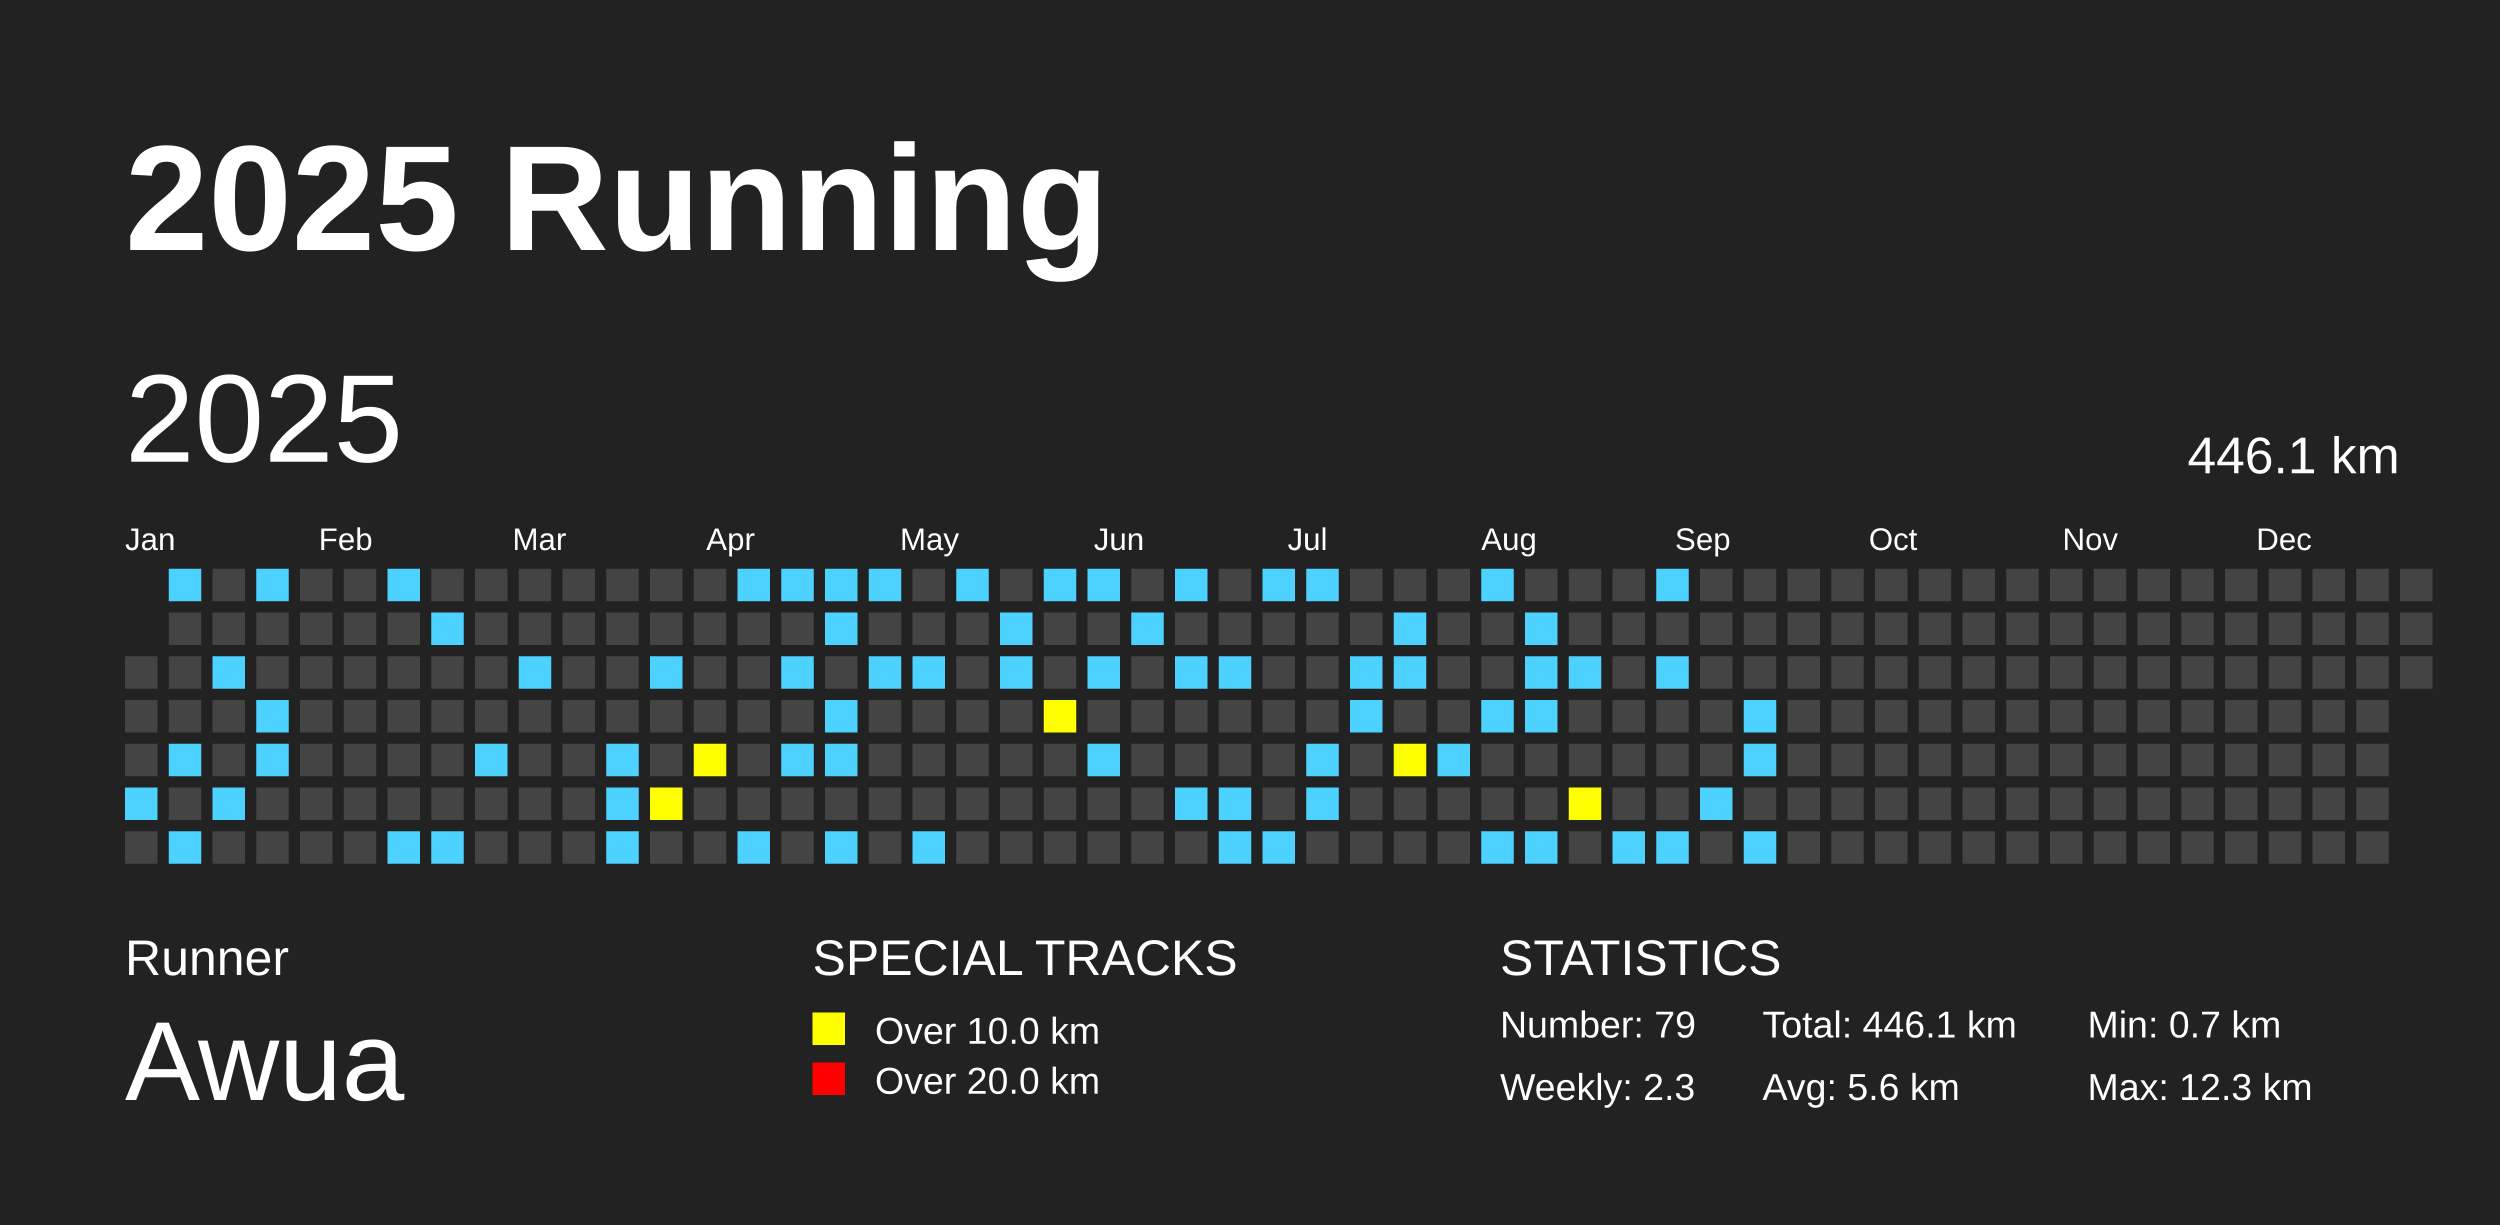
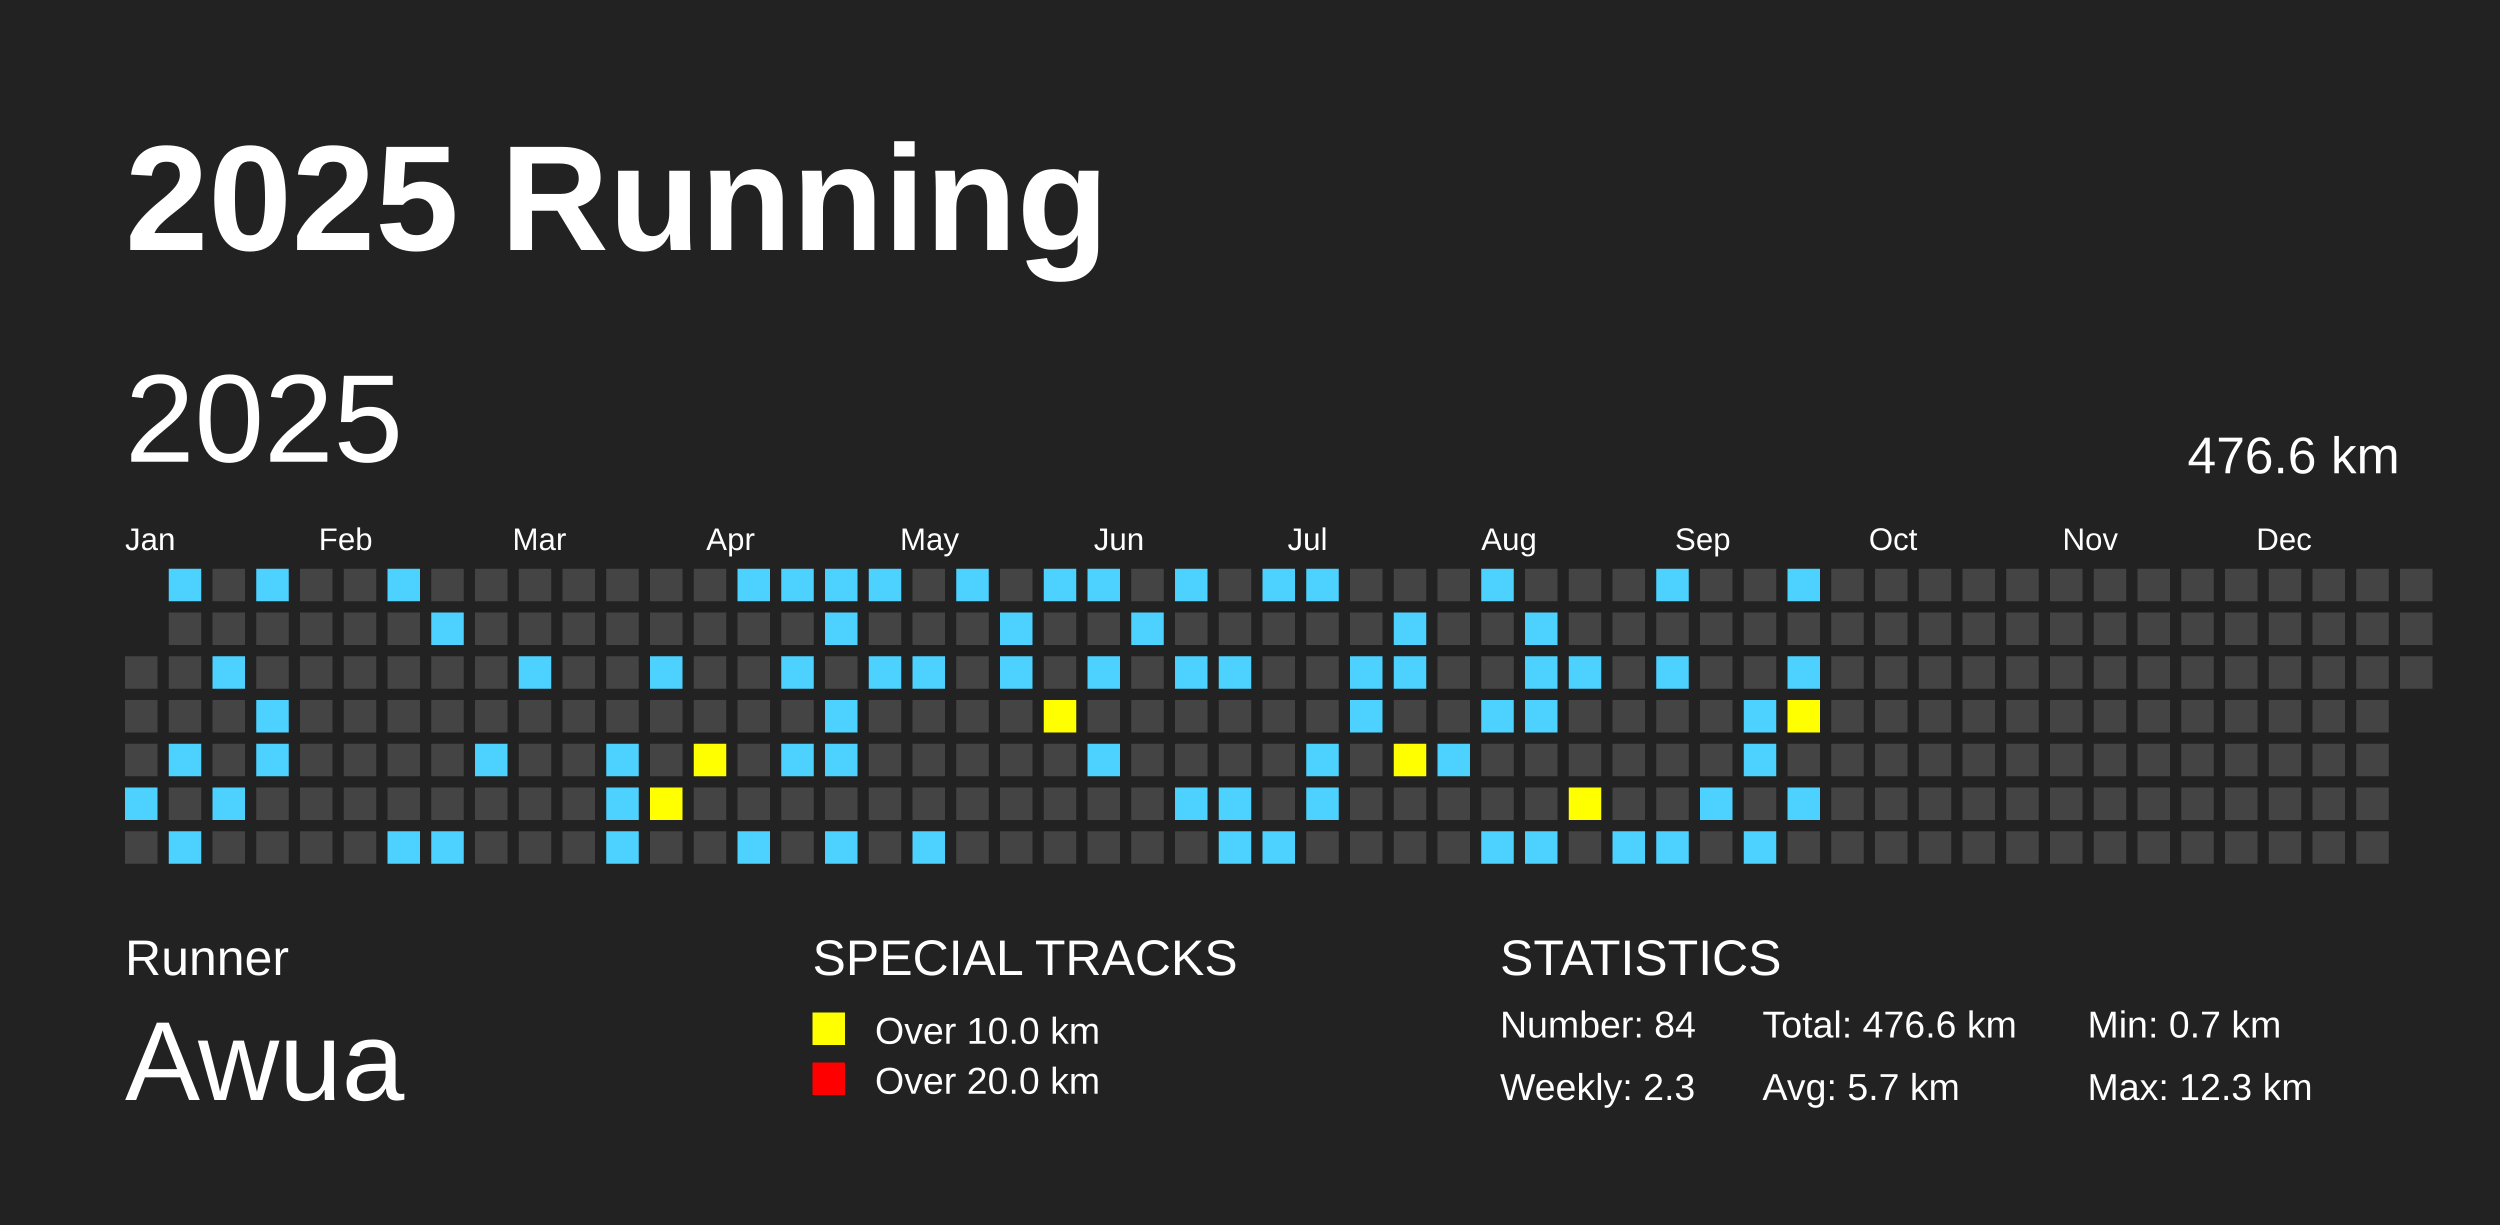
<svg xmlns="http://www.w3.org/2000/svg" baseProfile="full" height="98mm" version="1.1" viewBox="0,0,200,98" width="200mm">
  <defs />
  <rect fill="#222222" height="98" width="200" x="0" y="0" />
  <text fill="#FFFFFF" style="font-size:12px; font-family:Arial; font-weight:bold;" x="10" y="20">2025 Running</text>
  <text fill="#FFFFFF" style="font-size:4px; font-family:Arial" x="10" y="78">Runner</text>
  <text fill="#FFFFFF" style="font-size:9px; font-family:Arial" x="10" y="88">Awua</text>
  <text fill="#FFFFFF" style="font-size:4px; font-family:Arial" x="65" y="78">SPECIAL TRACKS</text>
  <rect fill="yellow" height="2.6" width="2.6" x="65" y="81" />
  <text fill="#FFFFFF" style="font-size:3px; font-family:Arial" x="70" y="83.5">Over 10.0 km</text>
  <rect fill="red" height="2.6" width="2.6" x="65" y="85" />
  <text fill="#FFFFFF" style="font-size:3px; font-family:Arial" x="70" y="87.5">Over 20.0 km</text>
  <text fill="#FFFFFF" style="font-size:4px; font-family:Arial" x="120" y="78">STATISTICS</text>
-   <text fill="#FFFFFF" style="font-size:3px; font-family:Arial" x="120" y="83">Number: 79</text>
+   <text fill="#FFFFFF" style="font-size:3px; font-family:Arial" x="120" y="83">Number: 84</text>
  <text fill="#FFFFFF" style="font-size:3px; font-family:Arial" x="120" y="88">Weekly: 2.3</text>
-   <text fill="#FFFFFF" style="font-size:3px; font-family:Arial" x="141" y="83">Total: 446.1 km</text>
-   <text fill="#FFFFFF" style="font-size:3px; font-family:Arial" x="141" y="88">Avg: 5.6 km</text>
+   <text fill="#FFFFFF" style="font-size:3px; font-family:Arial" x="141" y="83">Total: 476.6 km</text>
+   <text fill="#FFFFFF" style="font-size:3px; font-family:Arial" x="141" y="88">Avg: 5.7 km</text>
  <text fill="#FFFFFF" style="font-size:3px; font-family:Arial" x="167" y="83">Min: 0.7 km</text>
  <text fill="#FFFFFF" style="font-size:3px; font-family:Arial" x="167" y="88">Max: 12.3 km</text>
  <text dominant-baseline="hanging" fill="#FFFFFF" style="font-size:10.0px; font-family:Arial;" x="10" y="30">2025</text>
-   <text dominant-baseline="hanging" fill="#FFFFFF" style="font-size:4.125px; font-family:Arial;" x="175" y="35">446.1 km</text>
+   <text dominant-baseline="hanging" fill="#FFFFFF" style="font-size:4.125px; font-family:Arial;" x="175" y="35">476.6 km</text>
  <text fill="#FFFFFF" style="font-size:2.5px; font-family:Arial" x="10.0" y="44">Jan</text>
  <text fill="#FFFFFF" style="font-size:2.5px; font-family:Arial" x="25.5" y="44">Feb</text>
  <text fill="#FFFFFF" style="font-size:2.5px; font-family:Arial" x="41.0" y="44">Mar</text>
  <text fill="#FFFFFF" style="font-size:2.5px; font-family:Arial" x="56.5" y="44">Apr</text>
  <text fill="#FFFFFF" style="font-size:2.5px; font-family:Arial" x="72.0" y="44">May</text>
  <text fill="#FFFFFF" style="font-size:2.5px; font-family:Arial" x="87.5" y="44">Jun</text>
  <text fill="#FFFFFF" style="font-size:2.5px; font-family:Arial" x="103.0" y="44">Jul</text>
  <text fill="#FFFFFF" style="font-size:2.5px; font-family:Arial" x="118.5" y="44">Aug</text>
  <text fill="#FFFFFF" style="font-size:2.5px; font-family:Arial" x="134.0" y="44">Sep</text>
  <text fill="#FFFFFF" style="font-size:2.5px; font-family:Arial" x="149.5" y="44">Oct</text>
  <text fill="#FFFFFF" style="font-size:2.5px; font-family:Arial" x="165.0" y="44">Nov</text>
  <text fill="#FFFFFF" style="font-size:2.5px; font-family:Arial" x="180.5" y="44">Dec</text>
  <rect fill="#444444" height="2.6" width="2.6" x="10.0" y="52.5" />
  <rect fill="#444444" height="2.6" width="2.6" x="10.0" y="56.0" />
  <rect fill="#444444" height="2.6" width="2.6" x="10.0" y="59.5" />
  <rect fill="#4DD2FF" height="2.6" width="2.6" x="10.0" y="63.0" />
  <rect fill="#444444" height="2.6" width="2.6" x="10.0" y="66.5" />
  <rect fill="#4DD2FF" height="2.6" width="2.6" x="13.5" y="45.5" />
  <rect fill="#444444" height="2.6" width="2.6" x="13.5" y="49.0" />
  <rect fill="#444444" height="2.6" width="2.6" x="13.5" y="52.5" />
  <rect fill="#444444" height="2.6" width="2.6" x="13.5" y="56.0" />
  <rect fill="#4DD2FF" height="2.6" width="2.6" x="13.5" y="59.5" />
  <rect fill="#444444" height="2.6" width="2.6" x="13.5" y="63.0" />
  <rect fill="#4DD2FF" height="2.6" width="2.6" x="13.5" y="66.5" />
  <rect fill="#444444" height="2.6" width="2.6" x="17.0" y="45.5" />
  <rect fill="#444444" height="2.6" width="2.6" x="17.0" y="49.0" />
  <rect fill="#4DD2FF" height="2.6" width="2.6" x="17.0" y="52.5" />
  <rect fill="#444444" height="2.6" width="2.6" x="17.0" y="56.0" />
  <rect fill="#444444" height="2.6" width="2.6" x="17.0" y="59.5" />
  <rect fill="#4DD2FF" height="2.6" width="2.6" x="17.0" y="63.0" />
  <rect fill="#444444" height="2.6" width="2.6" x="17.0" y="66.5" />
  <rect fill="#4DD2FF" height="2.6" width="2.6" x="20.5" y="45.5" />
  <rect fill="#444444" height="2.6" width="2.6" x="20.5" y="49.0" />
  <rect fill="#444444" height="2.6" width="2.6" x="20.5" y="52.5" />
  <rect fill="#4DD2FF" height="2.6" width="2.6" x="20.5" y="56.0" />
  <rect fill="#4DD2FF" height="2.6" width="2.6" x="20.5" y="59.5" />
  <rect fill="#444444" height="2.6" width="2.6" x="20.5" y="63.0" />
  <rect fill="#444444" height="2.6" width="2.6" x="20.5" y="66.5" />
  <rect fill="#444444" height="2.6" width="2.6" x="24.0" y="45.5" />
  <rect fill="#444444" height="2.6" width="2.6" x="24.0" y="49.0" />
  <rect fill="#444444" height="2.6" width="2.6" x="24.0" y="52.5" />
  <rect fill="#444444" height="2.6" width="2.6" x="24.0" y="56.0" />
  <rect fill="#444444" height="2.6" width="2.6" x="24.0" y="59.5" />
  <rect fill="#444444" height="2.6" width="2.6" x="24.0" y="63.0" />
  <rect fill="#444444" height="2.6" width="2.6" x="24.0" y="66.5" />
  <rect fill="#444444" height="2.6" width="2.6" x="27.5" y="45.5" />
  <rect fill="#444444" height="2.6" width="2.6" x="27.5" y="49.0" />
  <rect fill="#444444" height="2.6" width="2.6" x="27.5" y="52.5" />
  <rect fill="#444444" height="2.6" width="2.6" x="27.5" y="56.0" />
  <rect fill="#444444" height="2.6" width="2.6" x="27.5" y="59.5" />
  <rect fill="#444444" height="2.6" width="2.6" x="27.5" y="63.0" />
  <rect fill="#444444" height="2.6" width="2.6" x="27.5" y="66.5" />
  <rect fill="#4DD2FF" height="2.6" width="2.6" x="31.0" y="45.5" />
  <rect fill="#444444" height="2.6" width="2.6" x="31.0" y="49.0" />
  <rect fill="#444444" height="2.6" width="2.6" x="31.0" y="52.5" />
  <rect fill="#444444" height="2.6" width="2.6" x="31.0" y="56.0" />
  <rect fill="#444444" height="2.6" width="2.6" x="31.0" y="59.5" />
  <rect fill="#444444" height="2.6" width="2.6" x="31.0" y="63.0" />
  <rect fill="#4DD2FF" height="2.6" width="2.6" x="31.0" y="66.5" />
  <rect fill="#444444" height="2.6" width="2.6" x="34.5" y="45.5" />
  <rect fill="#4DD2FF" height="2.6" width="2.6" x="34.5" y="49.0" />
  <rect fill="#444444" height="2.6" width="2.6" x="34.5" y="52.5" />
  <rect fill="#444444" height="2.6" width="2.6" x="34.5" y="56.0" />
  <rect fill="#444444" height="2.6" width="2.6" x="34.5" y="59.5" />
  <rect fill="#444444" height="2.6" width="2.6" x="34.5" y="63.0" />
  <rect fill="#4DD2FF" height="2.6" width="2.6" x="34.5" y="66.5" />
  <rect fill="#444444" height="2.6" width="2.6" x="38.0" y="45.5" />
  <rect fill="#444444" height="2.6" width="2.6" x="38.0" y="49.0" />
  <rect fill="#444444" height="2.6" width="2.6" x="38.0" y="52.5" />
  <rect fill="#444444" height="2.6" width="2.6" x="38.0" y="56.0" />
  <rect fill="#4DD2FF" height="2.6" width="2.6" x="38.0" y="59.5" />
  <rect fill="#444444" height="2.6" width="2.6" x="38.0" y="63.0" />
  <rect fill="#444444" height="2.6" width="2.6" x="38.0" y="66.5" />
  <rect fill="#444444" height="2.6" width="2.6" x="41.5" y="45.5" />
  <rect fill="#444444" height="2.6" width="2.6" x="41.5" y="49.0" />
  <rect fill="#4DD2FF" height="2.6" width="2.6" x="41.5" y="52.5" />
  <rect fill="#444444" height="2.6" width="2.6" x="41.5" y="56.0" />
  <rect fill="#444444" height="2.6" width="2.6" x="41.5" y="59.5" />
  <rect fill="#444444" height="2.6" width="2.6" x="41.5" y="63.0" />
  <rect fill="#444444" height="2.6" width="2.6" x="41.5" y="66.5" />
  <rect fill="#444444" height="2.6" width="2.6" x="45.0" y="45.5" />
  <rect fill="#444444" height="2.6" width="2.6" x="45.0" y="49.0" />
  <rect fill="#444444" height="2.6" width="2.6" x="45.0" y="52.5" />
  <rect fill="#444444" height="2.6" width="2.6" x="45.0" y="56.0" />
  <rect fill="#444444" height="2.6" width="2.6" x="45.0" y="59.5" />
  <rect fill="#444444" height="2.6" width="2.6" x="45.0" y="63.0" />
  <rect fill="#444444" height="2.6" width="2.6" x="45.0" y="66.5" />
  <rect fill="#444444" height="2.6" width="2.6" x="48.5" y="45.5" />
  <rect fill="#444444" height="2.6" width="2.6" x="48.5" y="49.0" />
  <rect fill="#444444" height="2.6" width="2.6" x="48.5" y="52.5" />
  <rect fill="#444444" height="2.6" width="2.6" x="48.5" y="56.0" />
  <rect fill="#4DD2FF" height="2.6" width="2.6" x="48.5" y="59.5" />
  <rect fill="#4DD2FF" height="2.6" width="2.6" x="48.5" y="63.0" />
  <rect fill="#4DD2FF" height="2.6" width="2.6" x="48.5" y="66.5" />
  <rect fill="#444444" height="2.6" width="2.6" x="52.0" y="45.5" />
  <rect fill="#444444" height="2.6" width="2.6" x="52.0" y="49.0" />
  <rect fill="#4DD2FF" height="2.6" width="2.6" x="52.0" y="52.5" />
  <rect fill="#444444" height="2.6" width="2.6" x="52.0" y="56.0" />
  <rect fill="#444444" height="2.6" width="2.6" x="52.0" y="59.5" />
  <rect fill="yellow" height="2.6" width="2.6" x="52.0" y="63.0" />
  <rect fill="#444444" height="2.6" width="2.6" x="52.0" y="66.5" />
  <rect fill="#444444" height="2.6" width="2.6" x="55.5" y="45.5" />
  <rect fill="#444444" height="2.6" width="2.6" x="55.5" y="49.0" />
  <rect fill="#444444" height="2.6" width="2.6" x="55.5" y="52.5" />
  <rect fill="#444444" height="2.6" width="2.6" x="55.5" y="56.0" />
  <rect fill="yellow" height="2.6" width="2.6" x="55.5" y="59.5" />
  <rect fill="#444444" height="2.6" width="2.6" x="55.5" y="63.0" />
  <rect fill="#444444" height="2.6" width="2.6" x="55.5" y="66.5" />
  <rect fill="#4DD2FF" height="2.6" width="2.6" x="59.0" y="45.5" />
  <rect fill="#444444" height="2.6" width="2.6" x="59.0" y="49.0" />
  <rect fill="#444444" height="2.6" width="2.6" x="59.0" y="52.5" />
  <rect fill="#444444" height="2.6" width="2.6" x="59.0" y="56.0" />
  <rect fill="#444444" height="2.6" width="2.6" x="59.0" y="59.5" />
  <rect fill="#444444" height="2.6" width="2.6" x="59.0" y="63.0" />
  <rect fill="#4DD2FF" height="2.6" width="2.6" x="59.0" y="66.5" />
  <rect fill="#4DD2FF" height="2.6" width="2.6" x="62.5" y="45.5" />
  <rect fill="#444444" height="2.6" width="2.6" x="62.5" y="49.0" />
  <rect fill="#4DD2FF" height="2.6" width="2.6" x="62.5" y="52.5" />
  <rect fill="#444444" height="2.6" width="2.6" x="62.5" y="56.0" />
  <rect fill="#4DD2FF" height="2.6" width="2.6" x="62.5" y="59.5" />
  <rect fill="#444444" height="2.6" width="2.6" x="62.5" y="63.0" />
  <rect fill="#444444" height="2.6" width="2.6" x="62.5" y="66.5" />
  <rect fill="#4DD2FF" height="2.6" width="2.6" x="66.0" y="45.5" />
  <rect fill="#4DD2FF" height="2.6" width="2.6" x="66.0" y="49.0" />
  <rect fill="#444444" height="2.6" width="2.6" x="66.0" y="52.5" />
  <rect fill="#4DD2FF" height="2.6" width="2.6" x="66.0" y="56.0" />
  <rect fill="#4DD2FF" height="2.6" width="2.6" x="66.0" y="59.5" />
  <rect fill="#444444" height="2.6" width="2.6" x="66.0" y="63.0" />
  <rect fill="#4DD2FF" height="2.6" width="2.6" x="66.0" y="66.5" />
  <rect fill="#4DD2FF" height="2.6" width="2.6" x="69.5" y="45.5" />
  <rect fill="#444444" height="2.6" width="2.6" x="69.5" y="49.0" />
  <rect fill="#4DD2FF" height="2.6" width="2.6" x="69.5" y="52.5" />
  <rect fill="#444444" height="2.6" width="2.6" x="69.5" y="56.0" />
  <rect fill="#444444" height="2.6" width="2.6" x="69.5" y="59.5" />
  <rect fill="#444444" height="2.6" width="2.6" x="69.5" y="63.0" />
  <rect fill="#444444" height="2.6" width="2.6" x="69.5" y="66.5" />
  <rect fill="#444444" height="2.6" width="2.6" x="73.0" y="45.5" />
  <rect fill="#444444" height="2.6" width="2.6" x="73.0" y="49.0" />
  <rect fill="#4DD2FF" height="2.6" width="2.6" x="73.0" y="52.5" />
  <rect fill="#444444" height="2.6" width="2.6" x="73.0" y="56.0" />
  <rect fill="#444444" height="2.6" width="2.6" x="73.0" y="59.5" />
  <rect fill="#444444" height="2.6" width="2.6" x="73.0" y="63.0" />
  <rect fill="#4DD2FF" height="2.6" width="2.6" x="73.0" y="66.5" />
  <rect fill="#4DD2FF" height="2.6" width="2.6" x="76.5" y="45.5" />
  <rect fill="#444444" height="2.6" width="2.6" x="76.5" y="49.0" />
  <rect fill="#444444" height="2.6" width="2.6" x="76.5" y="52.5" />
  <rect fill="#444444" height="2.6" width="2.6" x="76.5" y="56.0" />
  <rect fill="#444444" height="2.6" width="2.6" x="76.5" y="59.5" />
  <rect fill="#444444" height="2.6" width="2.6" x="76.5" y="63.0" />
  <rect fill="#444444" height="2.6" width="2.6" x="76.5" y="66.5" />
  <rect fill="#444444" height="2.6" width="2.6" x="80.0" y="45.5" />
  <rect fill="#4DD2FF" height="2.6" width="2.6" x="80.0" y="49.0" />
  <rect fill="#4DD2FF" height="2.6" width="2.6" x="80.0" y="52.5" />
  <rect fill="#444444" height="2.6" width="2.6" x="80.0" y="56.0" />
  <rect fill="#444444" height="2.6" width="2.6" x="80.0" y="59.5" />
  <rect fill="#444444" height="2.6" width="2.6" x="80.0" y="63.0" />
  <rect fill="#444444" height="2.6" width="2.6" x="80.0" y="66.5" />
  <rect fill="#4DD2FF" height="2.6" width="2.6" x="83.5" y="45.5" />
  <rect fill="#444444" height="2.6" width="2.6" x="83.5" y="49.0" />
  <rect fill="#444444" height="2.6" width="2.6" x="83.5" y="52.5" />
  <rect fill="yellow" height="2.6" width="2.6" x="83.5" y="56.0" />
  <rect fill="#444444" height="2.6" width="2.6" x="83.5" y="59.5" />
  <rect fill="#444444" height="2.6" width="2.6" x="83.5" y="63.0" />
  <rect fill="#444444" height="2.6" width="2.6" x="83.5" y="66.5" />
  <rect fill="#4DD2FF" height="2.6" width="2.6" x="87.0" y="45.5" />
  <rect fill="#444444" height="2.6" width="2.6" x="87.0" y="49.0" />
  <rect fill="#4DD2FF" height="2.6" width="2.6" x="87.0" y="52.5" />
  <rect fill="#444444" height="2.6" width="2.6" x="87.0" y="56.0" />
  <rect fill="#4DD2FF" height="2.6" width="2.6" x="87.0" y="59.5" />
  <rect fill="#444444" height="2.6" width="2.6" x="87.0" y="63.0" />
  <rect fill="#444444" height="2.6" width="2.6" x="87.0" y="66.5" />
  <rect fill="#444444" height="2.6" width="2.6" x="90.5" y="45.5" />
  <rect fill="#4DD2FF" height="2.6" width="2.6" x="90.5" y="49.0" />
  <rect fill="#444444" height="2.6" width="2.6" x="90.5" y="52.5" />
  <rect fill="#444444" height="2.6" width="2.6" x="90.5" y="56.0" />
  <rect fill="#444444" height="2.6" width="2.6" x="90.5" y="59.5" />
  <rect fill="#444444" height="2.6" width="2.6" x="90.5" y="63.0" />
  <rect fill="#444444" height="2.6" width="2.6" x="90.5" y="66.5" />
  <rect fill="#4DD2FF" height="2.6" width="2.6" x="94.0" y="45.5" />
  <rect fill="#444444" height="2.6" width="2.6" x="94.0" y="49.0" />
  <rect fill="#4DD2FF" height="2.6" width="2.6" x="94.0" y="52.5" />
  <rect fill="#444444" height="2.6" width="2.6" x="94.0" y="56.0" />
  <rect fill="#444444" height="2.6" width="2.6" x="94.0" y="59.5" />
  <rect fill="#4DD2FF" height="2.6" width="2.6" x="94.0" y="63.0" />
  <rect fill="#444444" height="2.6" width="2.6" x="94.0" y="66.5" />
  <rect fill="#444444" height="2.6" width="2.6" x="97.5" y="45.5" />
  <rect fill="#444444" height="2.6" width="2.6" x="97.5" y="49.0" />
  <rect fill="#4DD2FF" height="2.6" width="2.6" x="97.5" y="52.5" />
  <rect fill="#444444" height="2.6" width="2.6" x="97.5" y="56.0" />
  <rect fill="#444444" height="2.6" width="2.6" x="97.5" y="59.5" />
  <rect fill="#4DD2FF" height="2.6" width="2.6" x="97.5" y="63.0" />
  <rect fill="#4DD2FF" height="2.6" width="2.6" x="97.5" y="66.5" />
  <rect fill="#4DD2FF" height="2.6" width="2.6" x="101.0" y="45.5" />
  <rect fill="#444444" height="2.6" width="2.6" x="101.0" y="49.0" />
  <rect fill="#444444" height="2.6" width="2.6" x="101.0" y="52.5" />
  <rect fill="#444444" height="2.6" width="2.6" x="101.0" y="56.0" />
  <rect fill="#444444" height="2.6" width="2.6" x="101.0" y="59.5" />
  <rect fill="#444444" height="2.6" width="2.6" x="101.0" y="63.0" />
  <rect fill="#4DD2FF" height="2.6" width="2.6" x="101.0" y="66.5" />
  <rect fill="#4DD2FF" height="2.6" width="2.6" x="104.5" y="45.5" />
  <rect fill="#444444" height="2.6" width="2.6" x="104.5" y="49.0" />
  <rect fill="#444444" height="2.6" width="2.6" x="104.5" y="52.5" />
  <rect fill="#444444" height="2.6" width="2.6" x="104.5" y="56.0" />
  <rect fill="#4DD2FF" height="2.6" width="2.6" x="104.5" y="59.5" />
  <rect fill="#4DD2FF" height="2.6" width="2.6" x="104.5" y="63.0" />
  <rect fill="#444444" height="2.6" width="2.6" x="104.5" y="66.5" />
  <rect fill="#444444" height="2.6" width="2.6" x="108.0" y="45.5" />
  <rect fill="#444444" height="2.6" width="2.6" x="108.0" y="49.0" />
  <rect fill="#4DD2FF" height="2.6" width="2.6" x="108.0" y="52.5" />
  <rect fill="#4DD2FF" height="2.6" width="2.6" x="108.0" y="56.0" />
  <rect fill="#444444" height="2.6" width="2.6" x="108.0" y="59.5" />
  <rect fill="#444444" height="2.6" width="2.6" x="108.0" y="63.0" />
  <rect fill="#444444" height="2.6" width="2.6" x="108.0" y="66.5" />
  <rect fill="#444444" height="2.6" width="2.6" x="111.5" y="45.5" />
  <rect fill="#4DD2FF" height="2.6" width="2.6" x="111.5" y="49.0" />
  <rect fill="#4DD2FF" height="2.6" width="2.6" x="111.5" y="52.5" />
  <rect fill="#444444" height="2.6" width="2.6" x="111.5" y="56.0" />
  <rect fill="yellow" height="2.6" width="2.6" x="111.5" y="59.5" />
  <rect fill="#444444" height="2.6" width="2.6" x="111.5" y="63.0" />
  <rect fill="#444444" height="2.6" width="2.6" x="111.5" y="66.5" />
  <rect fill="#444444" height="2.6" width="2.6" x="115.0" y="45.5" />
  <rect fill="#444444" height="2.6" width="2.6" x="115.0" y="49.0" />
  <rect fill="#444444" height="2.6" width="2.6" x="115.0" y="52.5" />
  <rect fill="#444444" height="2.6" width="2.6" x="115.0" y="56.0" />
  <rect fill="#4DD2FF" height="2.6" width="2.6" x="115.0" y="59.5" />
  <rect fill="#444444" height="2.6" width="2.6" x="115.0" y="63.0" />
  <rect fill="#444444" height="2.6" width="2.6" x="115.0" y="66.5" />
  <rect fill="#4DD2FF" height="2.6" width="2.6" x="118.5" y="45.5" />
  <rect fill="#444444" height="2.6" width="2.6" x="118.5" y="49.0" />
  <rect fill="#444444" height="2.6" width="2.6" x="118.5" y="52.5" />
  <rect fill="#4DD2FF" height="2.6" width="2.6" x="118.5" y="56.0" />
  <rect fill="#444444" height="2.6" width="2.6" x="118.5" y="59.5" />
  <rect fill="#444444" height="2.6" width="2.6" x="118.5" y="63.0" />
  <rect fill="#4DD2FF" height="2.6" width="2.6" x="118.5" y="66.5" />
  <rect fill="#444444" height="2.6" width="2.6" x="122.0" y="45.5" />
  <rect fill="#4DD2FF" height="2.6" width="2.6" x="122.0" y="49.0" />
  <rect fill="#4DD2FF" height="2.6" width="2.6" x="122.0" y="52.5" />
  <rect fill="#4DD2FF" height="2.6" width="2.6" x="122.0" y="56.0" />
  <rect fill="#444444" height="2.6" width="2.6" x="122.0" y="59.5" />
  <rect fill="#444444" height="2.6" width="2.6" x="122.0" y="63.0" />
  <rect fill="#4DD2FF" height="2.6" width="2.6" x="122.0" y="66.5" />
  <rect fill="#444444" height="2.6" width="2.6" x="125.5" y="45.5" />
  <rect fill="#444444" height="2.6" width="2.6" x="125.5" y="49.0" />
  <rect fill="#4DD2FF" height="2.6" width="2.6" x="125.5" y="52.5" />
  <rect fill="#444444" height="2.6" width="2.6" x="125.5" y="56.0" />
  <rect fill="#444444" height="2.6" width="2.6" x="125.5" y="59.5" />
  <rect fill="yellow" height="2.6" width="2.6" x="125.5" y="63.0" />
  <rect fill="#444444" height="2.6" width="2.6" x="125.5" y="66.5" />
  <rect fill="#444444" height="2.6" width="2.6" x="129.0" y="45.5" />
  <rect fill="#444444" height="2.6" width="2.6" x="129.0" y="49.0" />
  <rect fill="#444444" height="2.6" width="2.6" x="129.0" y="52.5" />
  <rect fill="#444444" height="2.6" width="2.6" x="129.0" y="56.0" />
  <rect fill="#444444" height="2.6" width="2.6" x="129.0" y="59.5" />
  <rect fill="#444444" height="2.6" width="2.6" x="129.0" y="63.0" />
  <rect fill="#4DD2FF" height="2.6" width="2.6" x="129.0" y="66.5" />
  <rect fill="#4DD2FF" height="2.6" width="2.6" x="132.5" y="45.5" />
  <rect fill="#444444" height="2.6" width="2.6" x="132.5" y="49.0" />
  <rect fill="#4DD2FF" height="2.6" width="2.6" x="132.5" y="52.5" />
  <rect fill="#444444" height="2.6" width="2.6" x="132.5" y="56.0" />
  <rect fill="#444444" height="2.6" width="2.6" x="132.5" y="59.5" />
  <rect fill="#444444" height="2.6" width="2.6" x="132.5" y="63.0" />
  <rect fill="#4DD2FF" height="2.6" width="2.6" x="132.5" y="66.5" />
  <rect fill="#444444" height="2.6" width="2.6" x="136.0" y="45.5" />
  <rect fill="#444444" height="2.6" width="2.6" x="136.0" y="49.0" />
  <rect fill="#444444" height="2.6" width="2.6" x="136.0" y="52.5" />
  <rect fill="#444444" height="2.6" width="2.6" x="136.0" y="56.0" />
  <rect fill="#444444" height="2.6" width="2.6" x="136.0" y="59.5" />
  <rect fill="#4DD2FF" height="2.6" width="2.6" x="136.0" y="63.0" />
  <rect fill="#444444" height="2.6" width="2.6" x="136.0" y="66.5" />
  <rect fill="#444444" height="2.6" width="2.6" x="139.5" y="45.5" />
  <rect fill="#444444" height="2.6" width="2.6" x="139.5" y="49.0" />
  <rect fill="#444444" height="2.6" width="2.6" x="139.5" y="52.5" />
  <rect fill="#4DD2FF" height="2.6" width="2.6" x="139.5" y="56.0" />
  <rect fill="#4DD2FF" height="2.6" width="2.6" x="139.5" y="59.5" />
  <rect fill="#444444" height="2.6" width="2.6" x="139.5" y="63.0" />
  <rect fill="#4DD2FF" height="2.6" width="2.6" x="139.5" y="66.5" />
-   <rect fill="#444444" height="2.6" width="2.6" x="143.0" y="45.5" />
+   <rect fill="#4DD2FF" height="2.6" width="2.6" x="143.0" y="45.5" />
  <rect fill="#444444" height="2.6" width="2.6" x="143.0" y="49.0" />
-   <rect fill="#444444" height="2.6" width="2.6" x="143.0" y="52.5" />
-   <rect fill="#444444" height="2.6" width="2.6" x="143.0" y="56.0" />
+   <rect fill="#4DD2FF" height="2.6" width="2.6" x="143.0" y="52.5" />
+   <rect fill="yellow" height="2.6" width="2.6" x="143.0" y="56.0" />
  <rect fill="#444444" height="2.6" width="2.6" x="143.0" y="59.5" />
-   <rect fill="#444444" height="2.6" width="2.6" x="143.0" y="63.0" />
+   <rect fill="#4DD2FF" height="2.6" width="2.6" x="143.0" y="63.0" />
  <rect fill="#444444" height="2.6" width="2.6" x="143.0" y="66.5" />
  <rect fill="#444444" height="2.6" width="2.6" x="146.5" y="45.5" />
  <rect fill="#444444" height="2.6" width="2.6" x="146.5" y="49.0" />
  <rect fill="#444444" height="2.6" width="2.6" x="146.5" y="52.5" />
  <rect fill="#444444" height="2.6" width="2.6" x="146.5" y="56.0" />
  <rect fill="#444444" height="2.6" width="2.6" x="146.5" y="59.5" />
  <rect fill="#444444" height="2.6" width="2.6" x="146.5" y="63.0" />
  <rect fill="#444444" height="2.6" width="2.6" x="146.5" y="66.5" />
  <rect fill="#444444" height="2.6" width="2.6" x="150.0" y="45.5" />
  <rect fill="#444444" height="2.6" width="2.6" x="150.0" y="49.0" />
  <rect fill="#444444" height="2.6" width="2.6" x="150.0" y="52.5" />
  <rect fill="#444444" height="2.6" width="2.6" x="150.0" y="56.0" />
  <rect fill="#444444" height="2.6" width="2.6" x="150.0" y="59.5" />
  <rect fill="#444444" height="2.6" width="2.6" x="150.0" y="63.0" />
  <rect fill="#444444" height="2.6" width="2.6" x="150.0" y="66.5" />
  <rect fill="#444444" height="2.6" width="2.6" x="153.5" y="45.5" />
  <rect fill="#444444" height="2.6" width="2.6" x="153.5" y="49.0" />
  <rect fill="#444444" height="2.6" width="2.6" x="153.5" y="52.5" />
  <rect fill="#444444" height="2.6" width="2.6" x="153.5" y="56.0" />
  <rect fill="#444444" height="2.6" width="2.6" x="153.5" y="59.5" />
  <rect fill="#444444" height="2.6" width="2.6" x="153.5" y="63.0" />
  <rect fill="#444444" height="2.6" width="2.6" x="153.5" y="66.5" />
  <rect fill="#444444" height="2.6" width="2.6" x="157.0" y="45.5" />
  <rect fill="#444444" height="2.6" width="2.6" x="157.0" y="49.0" />
  <rect fill="#444444" height="2.6" width="2.6" x="157.0" y="52.5" />
  <rect fill="#444444" height="2.6" width="2.6" x="157.0" y="56.0" />
  <rect fill="#444444" height="2.6" width="2.6" x="157.0" y="59.5" />
  <rect fill="#444444" height="2.6" width="2.6" x="157.0" y="63.0" />
  <rect fill="#444444" height="2.6" width="2.6" x="157.0" y="66.5" />
  <rect fill="#444444" height="2.6" width="2.6" x="160.5" y="45.5" />
  <rect fill="#444444" height="2.6" width="2.6" x="160.5" y="49.0" />
  <rect fill="#444444" height="2.6" width="2.6" x="160.5" y="52.5" />
  <rect fill="#444444" height="2.6" width="2.6" x="160.5" y="56.0" />
  <rect fill="#444444" height="2.6" width="2.6" x="160.5" y="59.5" />
  <rect fill="#444444" height="2.6" width="2.6" x="160.5" y="63.0" />
  <rect fill="#444444" height="2.6" width="2.6" x="160.5" y="66.5" />
  <rect fill="#444444" height="2.6" width="2.6" x="164.0" y="45.5" />
  <rect fill="#444444" height="2.6" width="2.6" x="164.0" y="49.0" />
  <rect fill="#444444" height="2.6" width="2.6" x="164.0" y="52.5" />
  <rect fill="#444444" height="2.6" width="2.6" x="164.0" y="56.0" />
  <rect fill="#444444" height="2.6" width="2.6" x="164.0" y="59.5" />
  <rect fill="#444444" height="2.6" width="2.6" x="164.0" y="63.0" />
  <rect fill="#444444" height="2.6" width="2.6" x="164.0" y="66.5" />
  <rect fill="#444444" height="2.6" width="2.6" x="167.5" y="45.5" />
  <rect fill="#444444" height="2.6" width="2.6" x="167.5" y="49.0" />
  <rect fill="#444444" height="2.6" width="2.6" x="167.5" y="52.5" />
  <rect fill="#444444" height="2.6" width="2.6" x="167.5" y="56.0" />
  <rect fill="#444444" height="2.6" width="2.6" x="167.5" y="59.5" />
  <rect fill="#444444" height="2.6" width="2.6" x="167.5" y="63.0" />
  <rect fill="#444444" height="2.6" width="2.6" x="167.5" y="66.5" />
  <rect fill="#444444" height="2.6" width="2.6" x="171.0" y="45.5" />
  <rect fill="#444444" height="2.6" width="2.6" x="171.0" y="49.0" />
  <rect fill="#444444" height="2.6" width="2.6" x="171.0" y="52.5" />
  <rect fill="#444444" height="2.6" width="2.6" x="171.0" y="56.0" />
  <rect fill="#444444" height="2.6" width="2.6" x="171.0" y="59.5" />
  <rect fill="#444444" height="2.6" width="2.6" x="171.0" y="63.0" />
  <rect fill="#444444" height="2.6" width="2.6" x="171.0" y="66.5" />
  <rect fill="#444444" height="2.6" width="2.6" x="174.5" y="45.5" />
  <rect fill="#444444" height="2.6" width="2.6" x="174.5" y="49.0" />
  <rect fill="#444444" height="2.6" width="2.6" x="174.5" y="52.5" />
  <rect fill="#444444" height="2.6" width="2.6" x="174.5" y="56.0" />
  <rect fill="#444444" height="2.6" width="2.6" x="174.5" y="59.5" />
  <rect fill="#444444" height="2.6" width="2.6" x="174.5" y="63.0" />
  <rect fill="#444444" height="2.6" width="2.6" x="174.5" y="66.5" />
  <rect fill="#444444" height="2.6" width="2.6" x="178.0" y="45.5" />
  <rect fill="#444444" height="2.6" width="2.6" x="178.0" y="49.0" />
  <rect fill="#444444" height="2.6" width="2.6" x="178.0" y="52.5" />
  <rect fill="#444444" height="2.6" width="2.6" x="178.0" y="56.0" />
  <rect fill="#444444" height="2.6" width="2.6" x="178.0" y="59.5" />
  <rect fill="#444444" height="2.6" width="2.6" x="178.0" y="63.0" />
  <rect fill="#444444" height="2.6" width="2.6" x="178.0" y="66.5" />
  <rect fill="#444444" height="2.6" width="2.6" x="181.5" y="45.5" />
  <rect fill="#444444" height="2.6" width="2.6" x="181.5" y="49.0" />
  <rect fill="#444444" height="2.6" width="2.6" x="181.5" y="52.5" />
  <rect fill="#444444" height="2.6" width="2.6" x="181.5" y="56.0" />
  <rect fill="#444444" height="2.6" width="2.6" x="181.5" y="59.5" />
  <rect fill="#444444" height="2.6" width="2.6" x="181.5" y="63.0" />
  <rect fill="#444444" height="2.6" width="2.6" x="181.5" y="66.5" />
  <rect fill="#444444" height="2.6" width="2.6" x="185.0" y="45.5" />
  <rect fill="#444444" height="2.6" width="2.6" x="185.0" y="49.0" />
  <rect fill="#444444" height="2.6" width="2.6" x="185.0" y="52.5" />
  <rect fill="#444444" height="2.6" width="2.6" x="185.0" y="56.0" />
  <rect fill="#444444" height="2.6" width="2.6" x="185.0" y="59.5" />
  <rect fill="#444444" height="2.6" width="2.6" x="185.0" y="63.0" />
  <rect fill="#444444" height="2.6" width="2.6" x="185.0" y="66.5" />
  <rect fill="#444444" height="2.6" width="2.6" x="188.5" y="45.5" />
  <rect fill="#444444" height="2.6" width="2.6" x="188.5" y="49.0" />
  <rect fill="#444444" height="2.6" width="2.6" x="188.5" y="52.5" />
  <rect fill="#444444" height="2.6" width="2.6" x="188.5" y="56.0" />
  <rect fill="#444444" height="2.6" width="2.6" x="188.5" y="59.5" />
  <rect fill="#444444" height="2.6" width="2.6" x="188.5" y="63.0" />
  <rect fill="#444444" height="2.6" width="2.6" x="188.5" y="66.5" />
  <rect fill="#444444" height="2.6" width="2.6" x="192.0" y="45.5" />
  <rect fill="#444444" height="2.6" width="2.6" x="192.0" y="49.0" />
  <rect fill="#444444" height="2.6" width="2.6" x="192.0" y="52.5" />
</svg>
